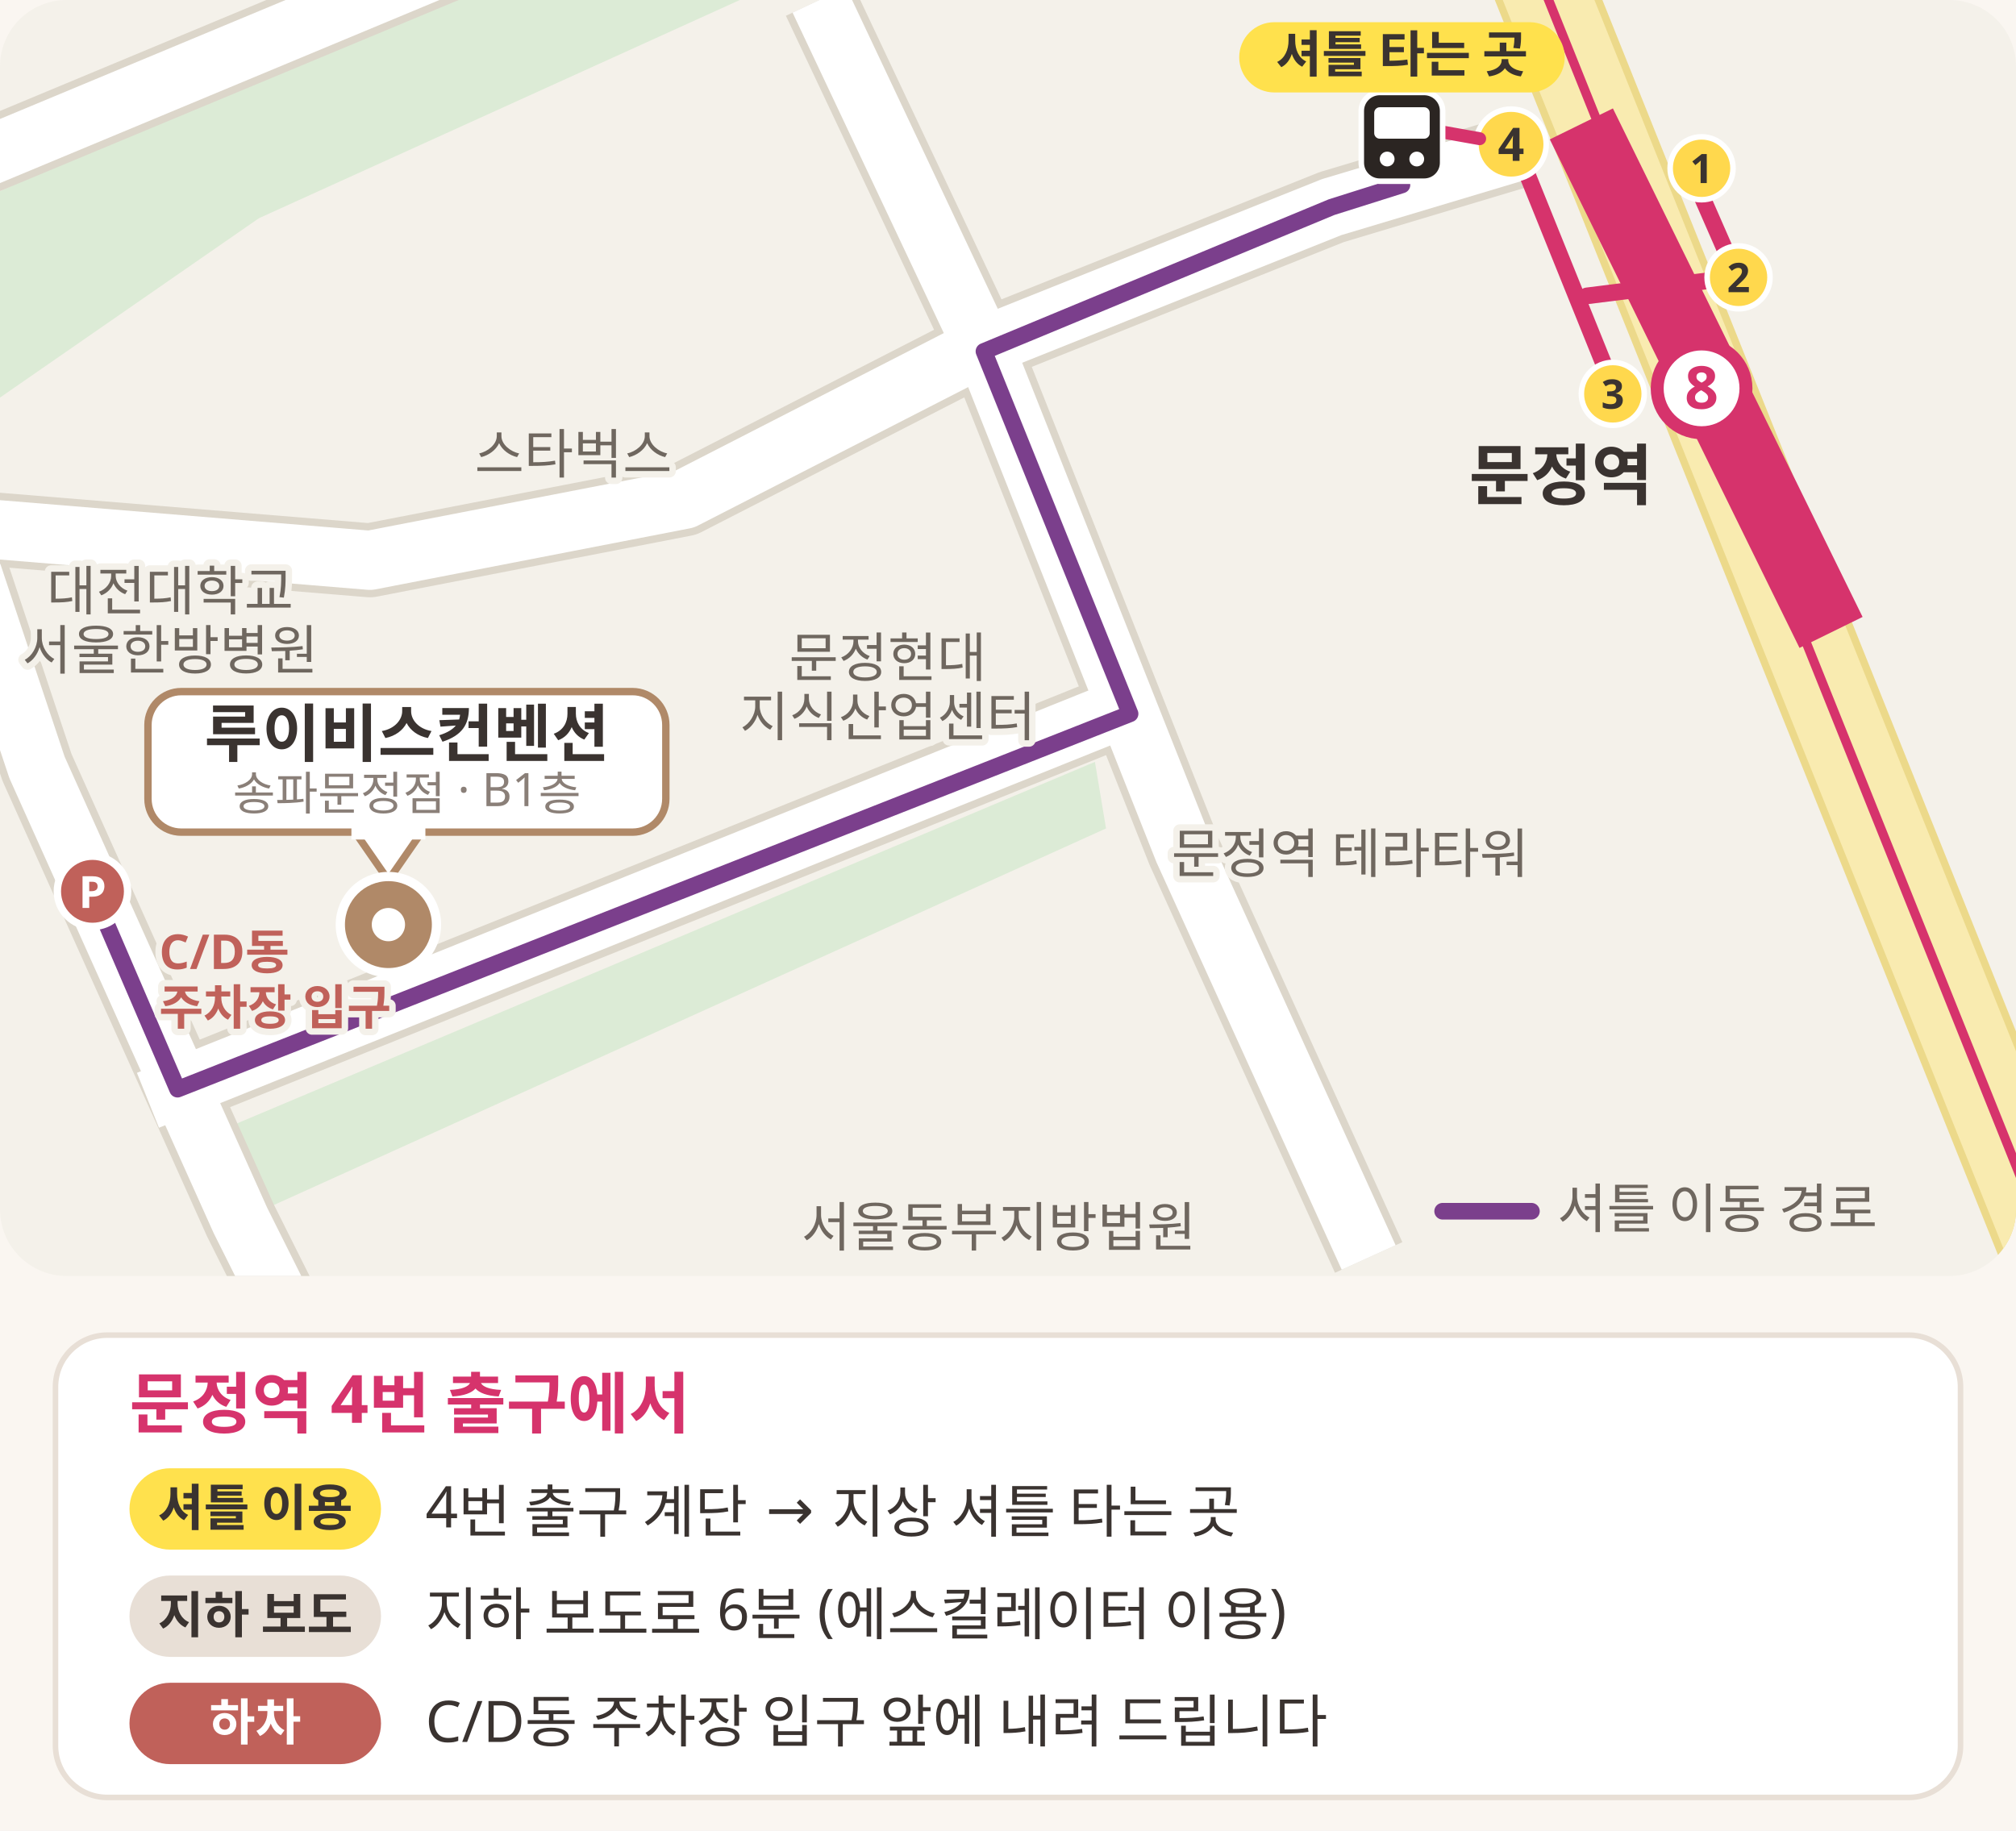
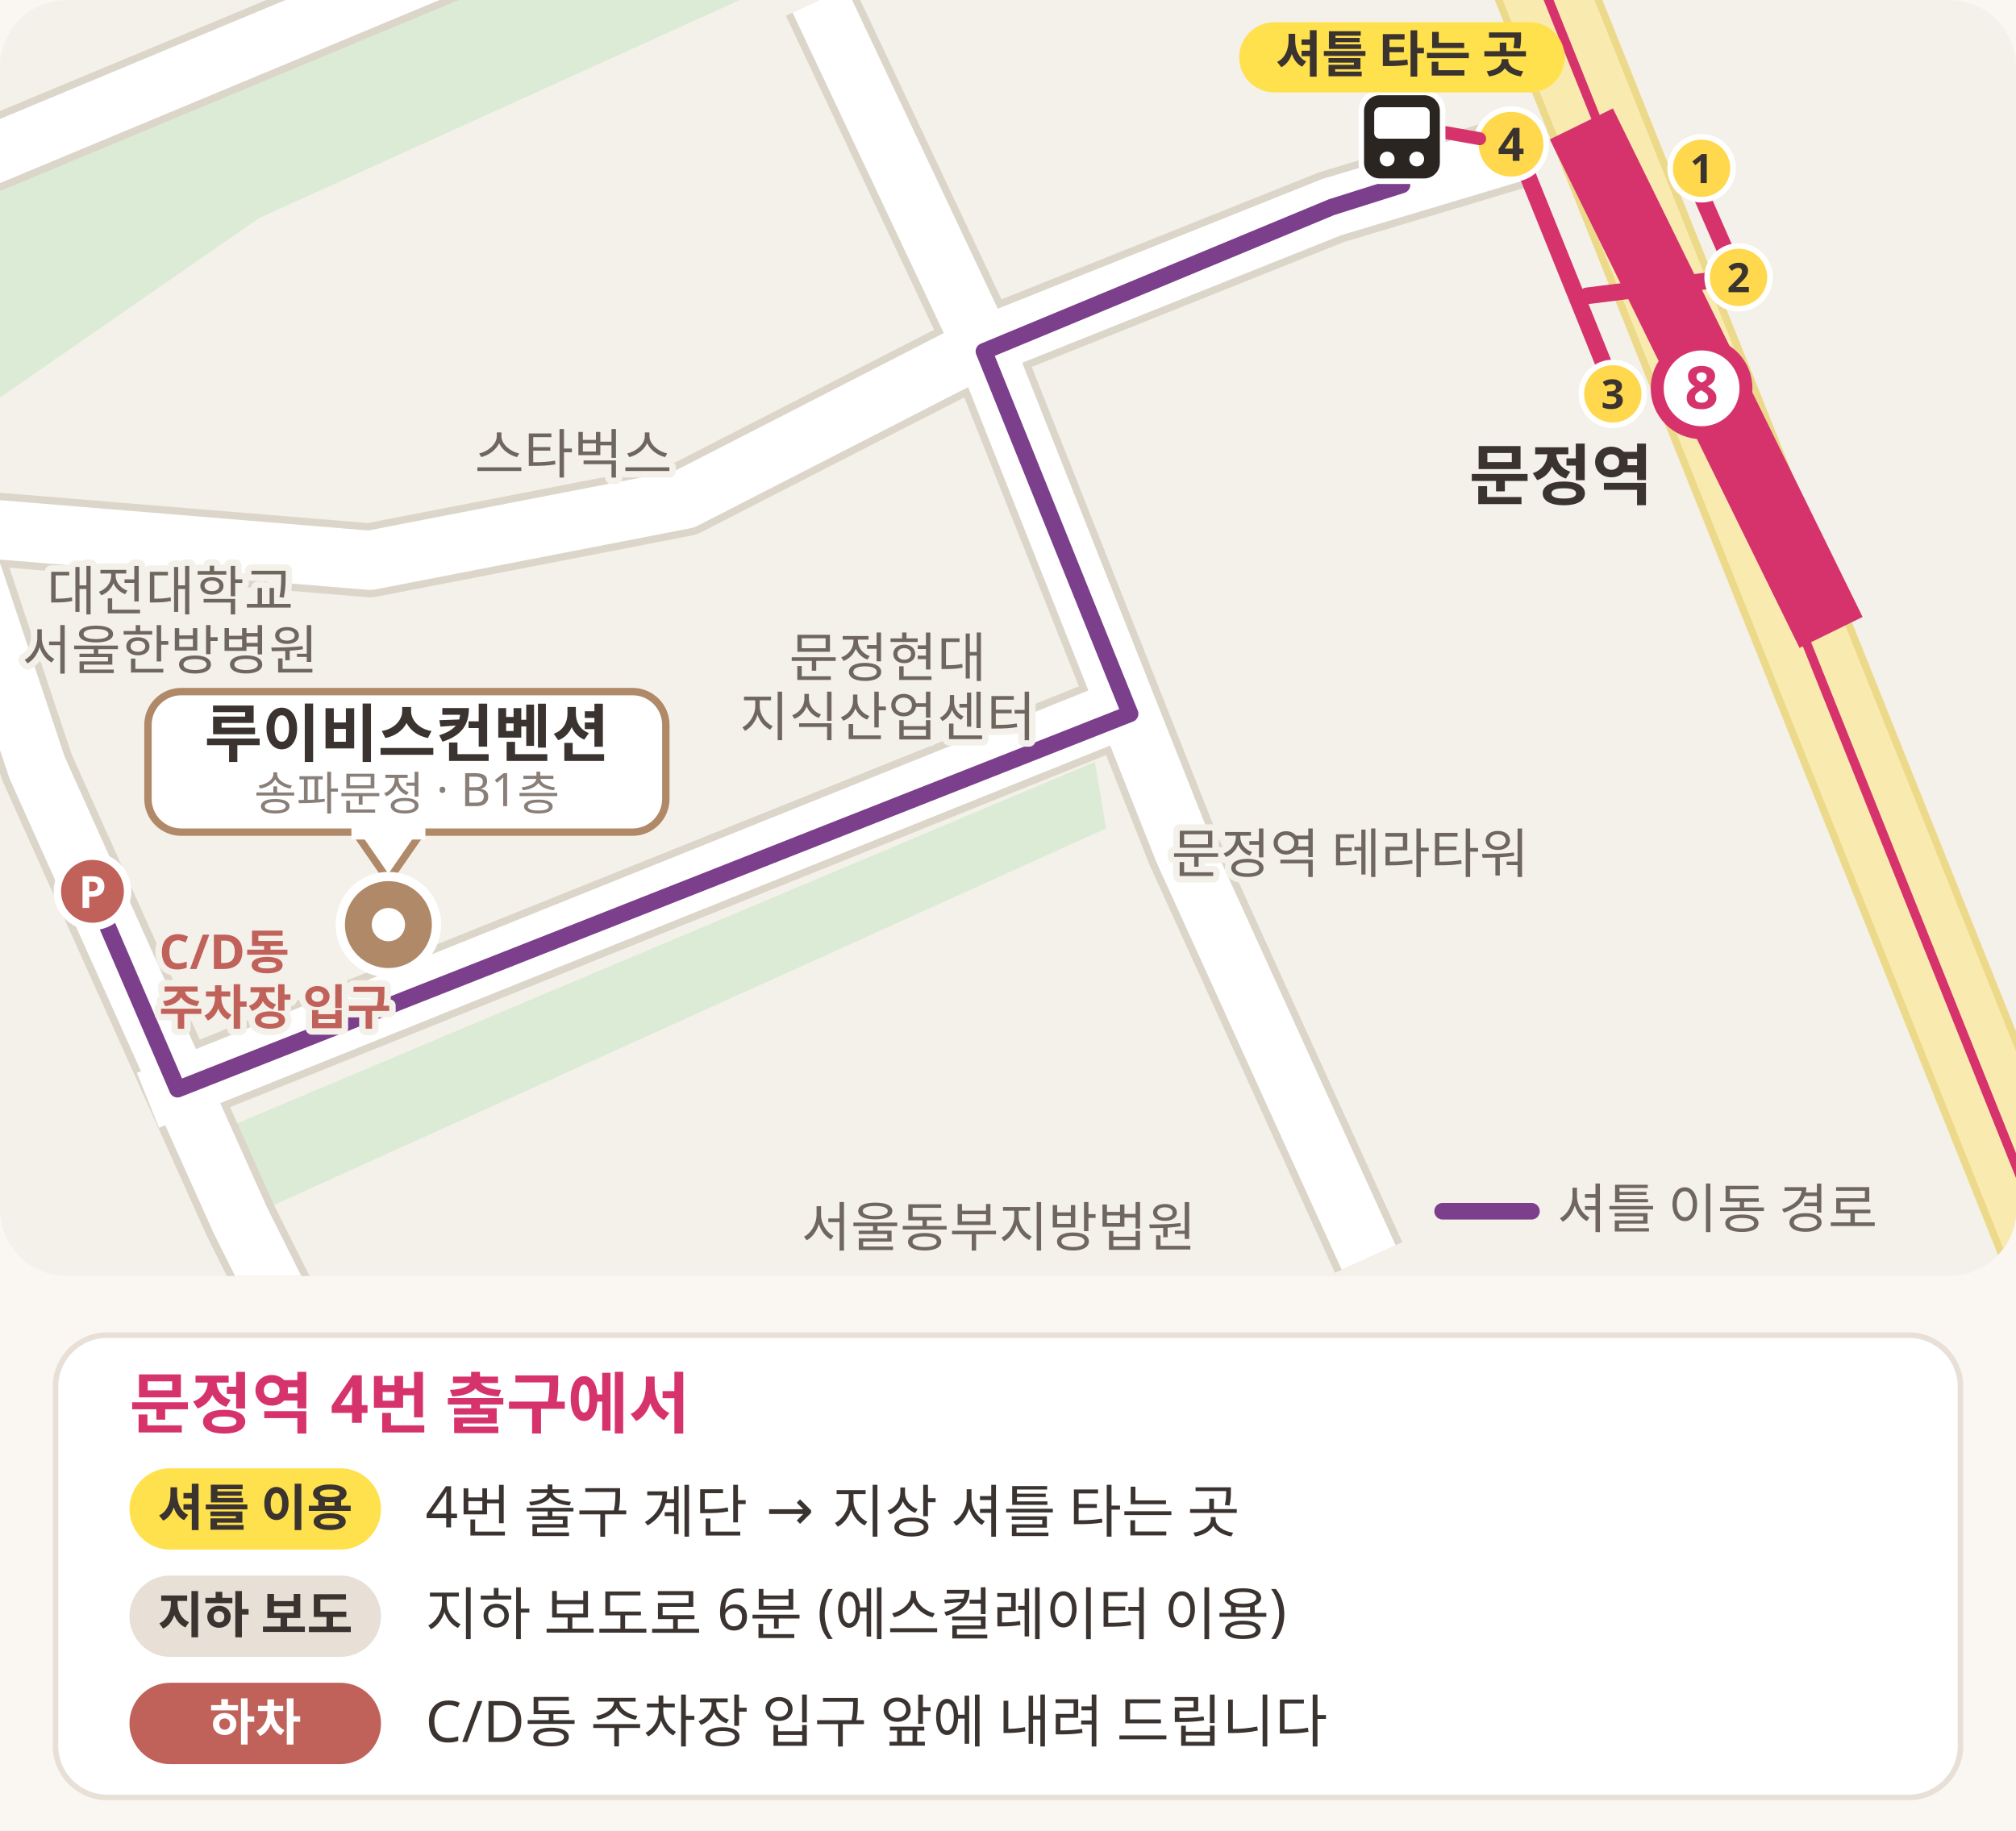
- <svg xmlns="http://www.w3.org/2000/svg" viewBox="560 330 1090 990" role="img" aria-label="루이비스컨벤션 송파문정점 약도: 문정역 4번 출구 앞에서 셔틀버스를 타고 C/D동 주차장 입구에서 내립니다">
+ <svg xmlns="http://www.w3.org/2000/svg" viewBox="560 330 1090 990" role="img" aria-label="루이비스컨벤션 송파문정 약도: 문정역 4번 출구 앞에서 셔틀버스를 타고 C/D동 주차장 입구에서 내립니다">
  <defs>
    <clipPath id="mapclip">
      <rect x="560" y="330" width="1090" height="690" rx="36" />
    </clipPath>
  </defs>
  <style>
    text { font-family: "Apple SD Gothic Neo", "Noto Sans KR", "Malgun Gothic", sans-serif; fill: #3a3330; paint-order: stroke; stroke: #f4f1ea; stroke-width: 7px; stroke-linejoin: round; }
    .lm { font-size: 29px; fill: #6f675f; text-anchor: middle; }
    .nostroke { stroke: none; }
  </style>
  <rect x="560" y="330" width="1090" height="990" fill="#faf6f1" />
  <g clip-path="url(#mapclip)">
    <rect x="560" y="330" width="1090" height="690" fill="#f4f1ea" />
    <g fill="#dcebd6">
      <polygon points="480,470 950,255 960,330 700,448 560,545" />
      <polygon points="668,946 1152,742 1158,778 694,988" />
    </g>
    <g fill="none" stroke-linejoin="round" stroke-linecap="butt">
      <g stroke="#dcd6ca" stroke-width="40">
        <path d="M300 520 L960 245 L1290 75" />
        <path d="M1003 330 L1095 525 L1200 790 L1300 1010" />
        <path d="M545 640 L580 745 L690 990 L715 1040" />
        <path d="M505 612 L760 633 L930 600 L1090 518 L1280 442 L1380 412" />
        <path d="M640 925 L1165 714" />
      </g>
      <g stroke="#fff" stroke-width="32">
        <path d="M300 520 L960 245 L1290 75" />
        <path d="M1003 330 L1095 525 L1200 790 L1300 1010" />
        <path d="M545 640 L580 745 L690 990 L715 1040" />
        <path d="M505 612 L760 633 L930 600 L1090 518 L1280 442 L1380 412" />
        <path d="M640 925 L1165 714" />
      </g>
    </g>
    <path d="M1318 430 L1280 442 L1092 520 L1171 716 L656 919 L610 812" fill="none" stroke="#fff" stroke-width="17" stroke-linejoin="round" stroke-linecap="round" />
    <path d="M1318 430 L1280 442 L1092 520 L1171 716 L656 919 L610 812" fill="none" stroke="#7b3f8c" stroke-width="9" stroke-linejoin="round" stroke-linecap="round" />
    <path d="M1265 0 L1710 1110" stroke="#ecd98a" stroke-width="54" fill="none" />
    <path d="M1265 0 L1710 1110" stroke="#f9ebb0" stroke-width="46" fill="none" />
    <path d="M1265 0 L1710 1110" stroke="#d6336c" stroke-width="5" fill="none" />
    <path d="M1415 397 L1550 672" stroke="#d6336c" stroke-width="38" fill="none" />
    <path d="M1384 420 L1430 534 M1418 490 L1498 480 M1480 436 L1494 468" stroke="#d6336c" stroke-width="9" fill="none" stroke-linecap="round" />
    <circle cx="1480" cy="540" r="24" fill="#fff" stroke="#d6336c" stroke-width="7" />
    <text class="nostroke" x="1480" y="551" text-anchor="middle" style="font-size:32px;font-weight:700;fill:#d6336c;stroke:none">8</text>
    <text x="1404" y="600" text-anchor="middle" style="font-size:36px;font-weight:700">문정역</text>
    <circle cx="1377" cy="408" r="19" fill="#ffd84d" stroke="#fff" stroke-width="3" />
    <circle cx="1480" cy="421" r="17" fill="#ffd84d" stroke="#fff" stroke-width="3" />
    <circle cx="1500" cy="480" r="17" fill="#ffd84d" stroke="#fff" stroke-width="3" />
    <circle cx="1432" cy="543" r="17" fill="#ffd84d" stroke="#fff" stroke-width="3" />
    <text class="nostroke" x="1377" y="417" text-anchor="middle" style="font-size:25px;font-weight:700;stroke:none">4</text>
    <text class="nostroke" x="1480" y="429" text-anchor="middle" style="font-size:22px;font-weight:700;stroke:none">1</text>
    <text class="nostroke" x="1500" y="488" text-anchor="middle" style="font-size:22px;font-weight:700;stroke:none">2</text>
    <text class="nostroke" x="1432" y="551" text-anchor="middle" style="font-size:22px;font-weight:700;stroke:none">3</text>
    <text class="lm" x="652" y="660">대전대학교</text>
    <text class="lm" x="652" y="692">서울한방병원</text>
    <text class="lm" x="870" y="586">스타벅스</text>
    <text class="lm" x="1040" y="696">문정현대</text>
    <text class="lm" x="1040" y="728">지식산업센터</text>
    <text class="lm" x="1290" y="802">문정역 테라타워</text>
    <text class="lm" x="1100" y="1004">서울동부지방법원</text>
    <path d="M1332 400 L1360 405" stroke="#d6336c" stroke-width="7" stroke-linecap="round" />
    <rect x="1296" y="380" width="44" height="48" rx="10" fill="#2b2522" stroke="#fff" stroke-width="3" />
    <rect x="1303" y="388" width="30" height="17" rx="3" fill="#fff" />
    <circle cx="1310" cy="416" r="4" fill="#fff" />
    <circle cx="1326" cy="416" r="4" fill="#fff" />
    <rect x="1230" y="342" width="176" height="38" rx="19" fill="#ffe14d" />
    <text class="nostroke" x="1318" y="369" text-anchor="middle" style="font-size:27px;font-weight:700;stroke:none">셔틀 타는 곳</text>
    <rect x="640" y="704" width="280" height="76" rx="18" fill="#fff" stroke="#b08968" stroke-width="4" />
    <path d="M752 780 L770 806 L788 780 Z" fill="#fff" stroke="#b08968" stroke-width="4" stroke-linejoin="round" />
    <rect x="750" y="776" width="40" height="8" fill="#fff" />
    <text class="nostroke" x="780" y="739" text-anchor="middle" style="font-size:34px;font-weight:700;stroke:none">루이비스컨벤션</text>
-     <text class="nostroke" x="780" y="768" text-anchor="middle" style="font-size:25px;fill:#8a7f78;stroke:none">송파문정점 · B1층</text>
+     <text class="nostroke" x="780" y="768" text-anchor="middle" style="font-size:25px;fill:#8a7f78;stroke:none">송파문정 · B1층</text>
    <circle cx="610" cy="812" r="19" fill="#c0615a" stroke="#fff" stroke-width="4" />
    <text class="nostroke" x="610" y="821" text-anchor="middle" style="font-size:24px;font-weight:700;fill:#fff;stroke:none">P</text>
    <text x="646" y="854" style="font-size:26px;font-weight:700;fill:#c0615a">C/D동</text>
    <text x="646" y="884" style="font-size:26px;font-weight:700;fill:#c0615a">주차장 입구</text>
    <circle cx="770" cy="830" r="26" fill="#b08968" stroke="#fff" stroke-width="5" />
    <circle cx="770" cy="830" r="9" fill="#fff" />
    <path d="M1340 985 H1388" stroke="#7b3f8c" stroke-width="9" stroke-linecap="round" />
    <text class="lm" x="1402" y="994" style="text-anchor:start">셔틀 이동 경로</text>
  </g>
  <rect x="590" y="1052" width="1030" height="250" rx="28" fill="#fff" stroke="#e8dfd6" stroke-width="3" />
  <text class="nostroke" x="630" y="1102" style="font-size:36px;font-weight:700;fill:#d6336c;stroke:none">문정역 4번 출구에서</text>
  <rect x="630" y="1124" width="136" height="44" rx="22" fill="#ffe14d" />
  <text class="nostroke" x="698" y="1155" text-anchor="middle" style="font-size:27px;font-weight:700;stroke:none">셔틀 이용</text>
  <text class="nostroke" x="790" y="1156" style="font-size:31px;stroke:none">4번 출구 계단 → 지상 셔틀 타는 곳</text>
  <rect x="630" y="1182" width="136" height="44" rx="22" fill="#e8dfd6" />
  <text class="nostroke" x="698" y="1213" text-anchor="middle" style="font-size:27px;font-weight:700;stroke:none">지하 보도</text>
  <text class="nostroke" x="790" y="1214" style="font-size:31px;stroke:none">지하 보도로 6분 (에스컬레이터 이용)</text>
  <rect x="630" y="1240" width="136" height="44" rx="22" fill="#c0615a" />
  <text class="nostroke" x="698" y="1271" text-anchor="middle" style="font-size:27px;font-weight:700;fill:#fff;stroke:none">하차</text>
  <text class="nostroke" x="790" y="1272" style="font-size:31px;stroke:none">C/D동 주차장 입구 앞에 내려 드립니다</text>
</svg>
